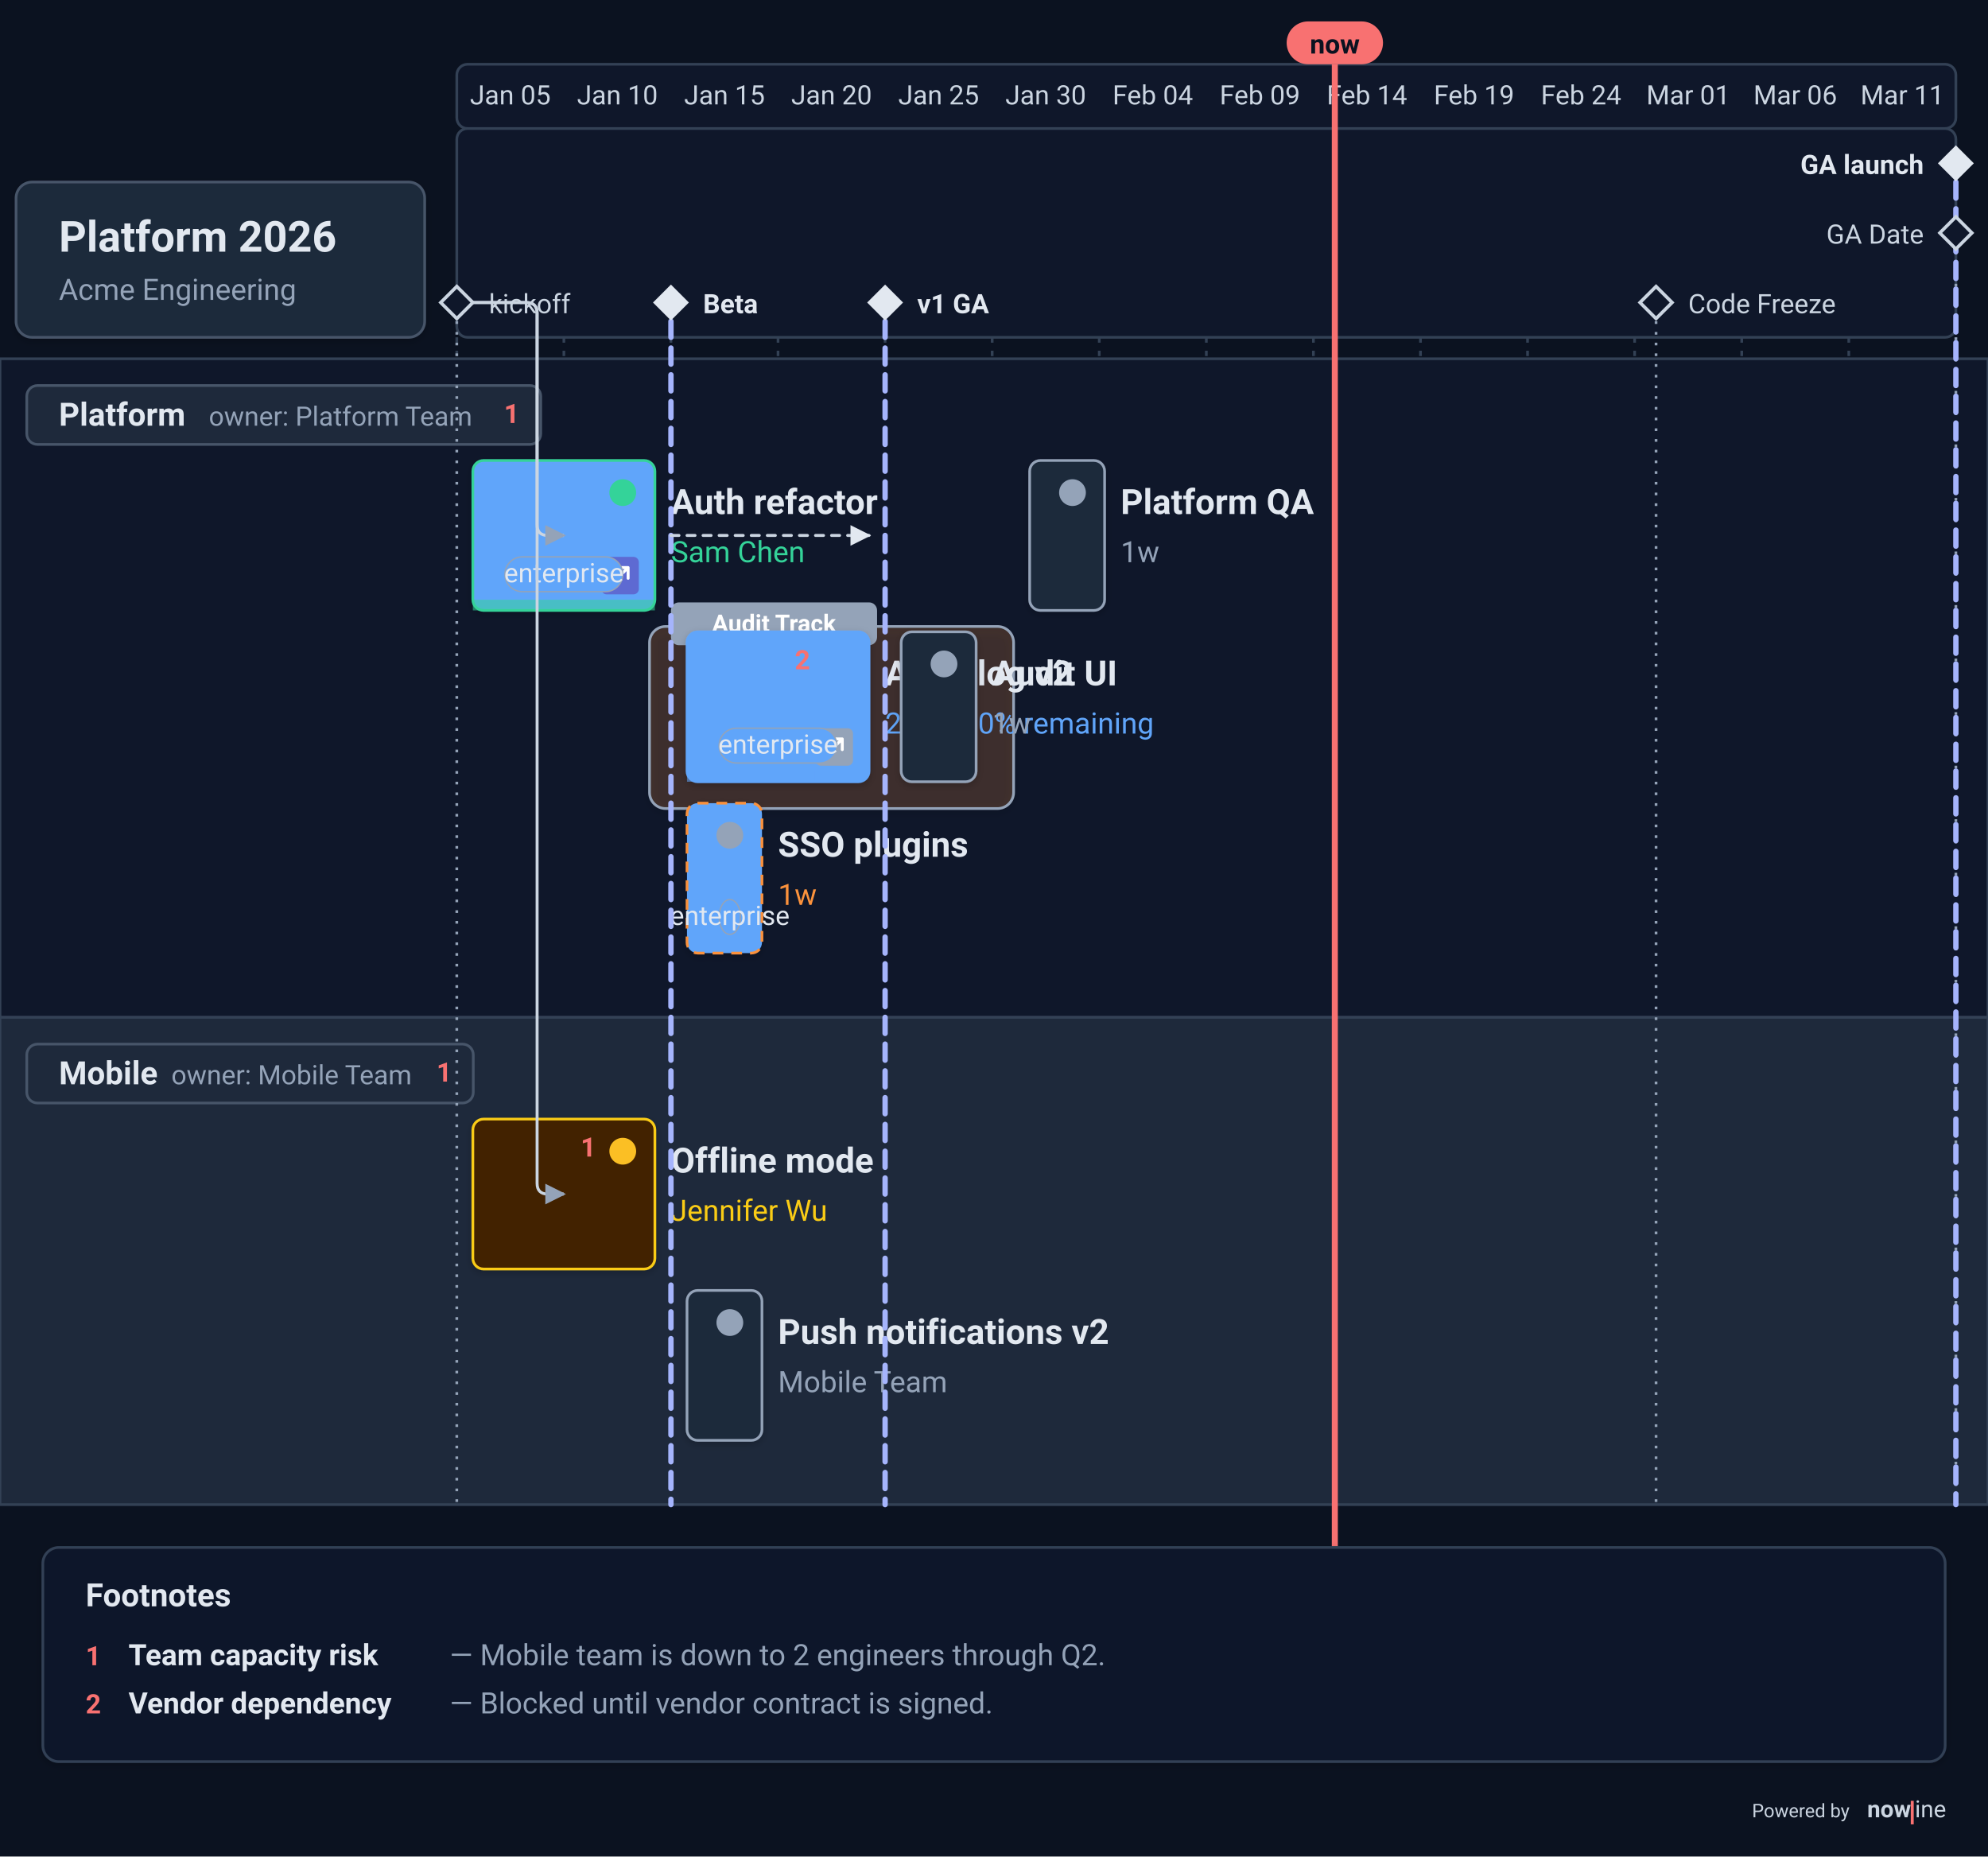
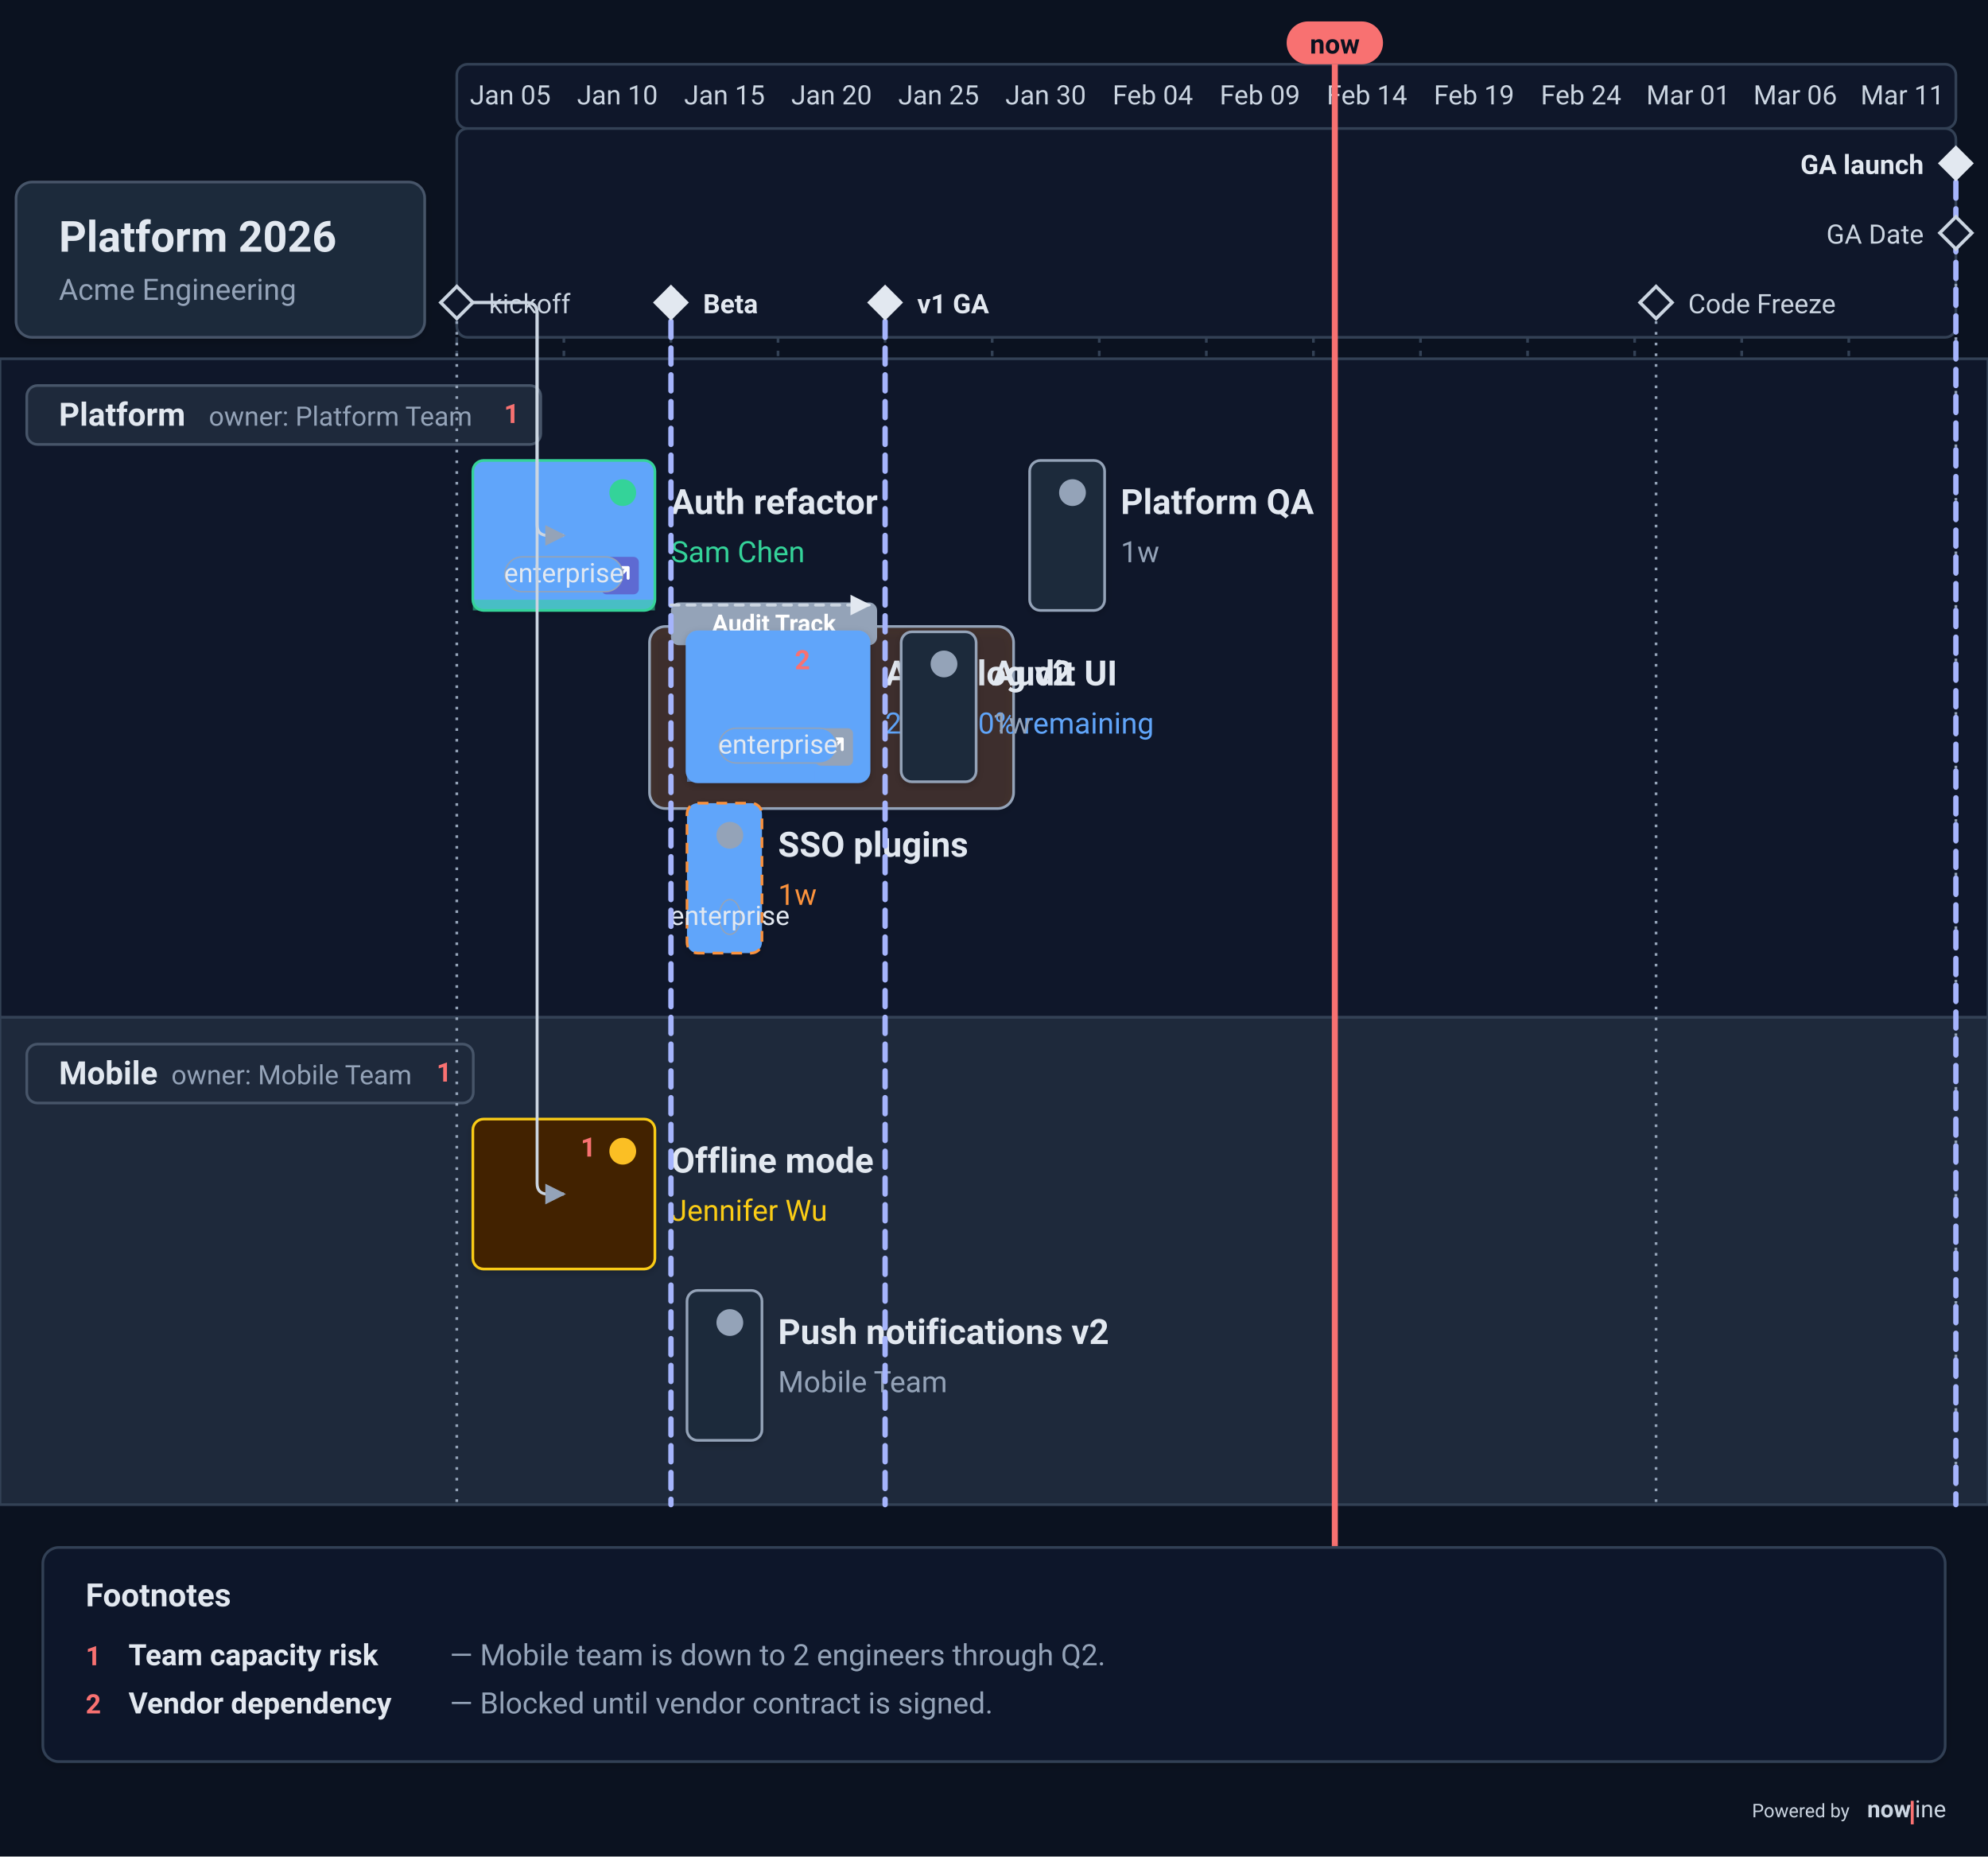
<svg xmlns="http://www.w3.org/2000/svg" data-generator="nowline" data-theme="dark" height="693.44" viewBox="0 0 742.64 693.44" width="742.64">
  <defs>
    <filter height="200%" id="nl-0-root-shadow-subtle" width="200%" x="-50%" y="-50%">
      <feGaussianBlur in="SourceAlpha" stdDeviation="1.5" />
      <feOffset dx="0" dy="1" result="offsetblur" />
      <feComponentTransfer>
        <feFuncA type="linear" slope="0.2" />
      </feComponentTransfer>
      <feMerge>
        <feMergeNode />
        <feMergeNode in="SourceGraphic" />
      </feMerge>
    </filter>
    <filter height="200%" id="nl-0-root-shadow-fuzzy" width="200%" x="-50%" y="-50%">
      <feGaussianBlur in="SourceAlpha" stdDeviation="5" />
      <feOffset dx="0" dy="3" result="offsetblur" />
      <feComponentTransfer>
        <feFuncA type="linear" slope="0.3" />
      </feComponentTransfer>
      <feMerge>
        <feMergeNode />
        <feMergeNode in="SourceGraphic" />
      </feMerge>
    </filter>
    <filter height="200%" id="nl-0-root-shadow-hard" width="200%" x="-50%" y="-50%">
      <feGaussianBlur in="SourceAlpha" stdDeviation="0" />
      <feOffset dx="2" dy="2" result="offsetblur" />
      <feComponentTransfer>
        <feFuncA type="linear" slope="0.45" />
      </feComponentTransfer>
      <feMerge>
        <feMergeNode />
        <feMergeNode in="SourceGraphic" />
      </feMerge>
    </filter>
    <marker id="nl-arrow" viewBox="0 0 10 10" refX="9" refY="5" markerWidth="7" markerHeight="7" orient="auto">
      <path d="M 0 0 L 10 5 L 0 10 z" fill="#94a3b8" />
    </marker>
    <marker id="nl-arrow-light" viewBox="0 0 10 10" refX="9" refY="5" markerWidth="7" markerHeight="7" orient="auto">
      <path d="M 0 0 L 10 5 L 0 10 z" fill="#64748b" />
    </marker>
    <marker id="nl-arrow-dark" viewBox="0 0 10 10" refX="9" refY="5" markerWidth="7" markerHeight="7" orient="auto">
      <path d="M 0 0 L 10 5 L 0 10 z" fill="#e2e8f0" />
    </marker>
  </defs>
  <rect fill="#0b1220" height="693.44" width="742.64" x="0" y="0" />
  <g data-layer="timeline">
    <rect fill="#0f172a" height="24" rx="4" ry="4" stroke="#334155" stroke-width="1" width="560" x="170.64" y="24" />
    <rect fill="#0f172a" height="78" rx="4" ry="4" stroke="#334155" stroke-width="1" width="560" x="170.64" y="48" />
    <text fill="#cbd5e1" font-family="system-ui, -apple-system, &quot;Segoe UI&quot;, Roboto, sans-serif" font-size="10" text-anchor="middle" x="190.64" y="39">Jan 05</text>
    <line stroke="#334155" stroke-dasharray="2 3" stroke-width="1" x1="170.64" x2="170.64" y1="126" y2="562" />
    <text fill="#cbd5e1" font-family="system-ui, -apple-system, &quot;Segoe UI&quot;, Roboto, sans-serif" font-size="10" text-anchor="middle" x="230.64" y="39">Jan 10</text>
    <line stroke="#334155" stroke-dasharray="2 3" stroke-width="1" x1="210.64" x2="210.64" y1="126" y2="562" />
    <text fill="#cbd5e1" font-family="system-ui, -apple-system, &quot;Segoe UI&quot;, Roboto, sans-serif" font-size="10" text-anchor="middle" x="270.64" y="39">Jan 15</text>
    <line stroke="#334155" stroke-dasharray="2 3" stroke-width="1" x1="250.64" x2="250.64" y1="126" y2="562" />
    <text fill="#cbd5e1" font-family="system-ui, -apple-system, &quot;Segoe UI&quot;, Roboto, sans-serif" font-size="10" text-anchor="middle" x="310.64" y="39">Jan 20</text>
    <line stroke="#334155" stroke-dasharray="2 3" stroke-width="1" x1="290.64" x2="290.64" y1="126" y2="562" />
    <text fill="#cbd5e1" font-family="system-ui, -apple-system, &quot;Segoe UI&quot;, Roboto, sans-serif" font-size="10" text-anchor="middle" x="350.64" y="39">Jan 25</text>
    <line stroke="#334155" stroke-dasharray="2 3" stroke-width="1" x1="330.64" x2="330.64" y1="126" y2="562" />
    <text fill="#cbd5e1" font-family="system-ui, -apple-system, &quot;Segoe UI&quot;, Roboto, sans-serif" font-size="10" text-anchor="middle" x="390.64" y="39">Jan 30</text>
    <line stroke="#334155" stroke-dasharray="2 3" stroke-width="1" x1="370.64" x2="370.64" y1="126" y2="562" />
    <text fill="#cbd5e1" font-family="system-ui, -apple-system, &quot;Segoe UI&quot;, Roboto, sans-serif" font-size="10" text-anchor="middle" x="430.64" y="39">Feb 04</text>
    <line stroke="#334155" stroke-dasharray="2 3" stroke-width="1" x1="410.64" x2="410.64" y1="126" y2="562" />
    <text fill="#cbd5e1" font-family="system-ui, -apple-system, &quot;Segoe UI&quot;, Roboto, sans-serif" font-size="10" text-anchor="middle" x="470.64" y="39">Feb 09</text>
    <line stroke="#334155" stroke-dasharray="2 3" stroke-width="1" x1="450.64" x2="450.64" y1="126" y2="562" />
    <text fill="#cbd5e1" font-family="system-ui, -apple-system, &quot;Segoe UI&quot;, Roboto, sans-serif" font-size="10" text-anchor="middle" x="510.64" y="39">Feb 14</text>
    <line stroke="#334155" stroke-dasharray="2 3" stroke-width="1" x1="490.64" x2="490.64" y1="126" y2="562" />
    <text fill="#cbd5e1" font-family="system-ui, -apple-system, &quot;Segoe UI&quot;, Roboto, sans-serif" font-size="10" text-anchor="middle" x="550.64" y="39">Feb 19</text>
    <line stroke="#334155" stroke-dasharray="2 3" stroke-width="1" x1="530.64" x2="530.64" y1="126" y2="562" />
    <text fill="#cbd5e1" font-family="system-ui, -apple-system, &quot;Segoe UI&quot;, Roboto, sans-serif" font-size="10" text-anchor="middle" x="590.64" y="39">Feb 24</text>
    <line stroke="#334155" stroke-dasharray="2 3" stroke-width="1" x1="570.64" x2="570.64" y1="126" y2="562" />
    <text fill="#cbd5e1" font-family="system-ui, -apple-system, &quot;Segoe UI&quot;, Roboto, sans-serif" font-size="10" text-anchor="middle" x="630.64" y="39">Mar 01</text>
    <line stroke="#334155" stroke-dasharray="2 3" stroke-width="1" x1="610.64" x2="610.64" y1="126" y2="562" />
    <text fill="#cbd5e1" font-family="system-ui, -apple-system, &quot;Segoe UI&quot;, Roboto, sans-serif" font-size="10" text-anchor="middle" x="670.64" y="39">Mar 06</text>
    <line stroke="#334155" stroke-dasharray="2 3" stroke-width="1" x1="650.64" x2="650.64" y1="126" y2="562" />
    <text fill="#cbd5e1" font-family="system-ui, -apple-system, &quot;Segoe UI&quot;, Roboto, sans-serif" font-size="10" text-anchor="middle" x="710.64" y="39">Mar 11</text>
    <line stroke="#334155" stroke-dasharray="2 3" stroke-width="1" x1="690.64" x2="690.64" y1="126" y2="562" />
    <line stroke="#334155" stroke-dasharray="2 3" stroke-width="1" x1="730.64" x2="730.64" y1="126" y2="562" />
  </g>
  <g data-id="platform" data-layer="swimlane">
    <rect fill="#0f172a" height="246" stroke="#334155" stroke-width="1" width="742.64" x="0" y="134" />
    <rect fill="#1e293b" height="22" rx="4" ry="4" stroke="#475569" stroke-width="1" width="192" x="10" y="144" />
    <text fill="#e2e8f0" font-family="system-ui, -apple-system, &quot;Segoe UI&quot;, Roboto, sans-serif" font-size="12" font-weight="600" x="22" y="159">Platform</text>
    <text fill="#94a3b8" font-family="system-ui, -apple-system, &quot;Segoe UI&quot;, Roboto, sans-serif" font-size="10" x="78" y="159">owner: Platform Team</text>
    <text fill="#f87171" font-family="system-ui, -apple-system, &quot;Segoe UI&quot;, Roboto, sans-serif" font-size="10" font-weight="700" text-anchor="end" x="194" y="158">1</text>
    <g data-id="auth-refactor" data-layer="item">
      <rect fill="#60a5fa" filter="url(#nl-0-root-shadow-subtle)" height="56" rx="4" ry="4" stroke="#34d399" stroke-width="1" width="68" x="176.64" y="172" />
      <rect fill="#34d399" height="4" opacity="0.55" width="68" x="176.64" y="224" />
      <circle cx="232.64" cy="184" fill="#34d399" r="5" />
      <text fill="#e2e8f0" font-family="system-ui, -apple-system, &quot;Segoe UI&quot;, Roboto, sans-serif" font-size="13" font-weight="600" x="250.64" y="192">Auth refactor</text>
      <text fill="#34d399" font-family="system-ui, -apple-system, &quot;Segoe UI&quot;, Roboto, sans-serif" font-size="11" x="250.64" y="210">Sam Chen</text>
      <a href="https://linear.app/acme/issue/ENG-123" rel="noopener" target="_blank">
        <rect fill="#5e6ad2" height="14" rx="2" ry="2" width="14" x="224.64" y="208" />
        <path d="M228.64 218 L234.64 212 M230.64 212 H234.64 V216" fill="none" stroke="#ffffff" stroke-linecap="round" stroke-linejoin="round" stroke-width="1.1" />
      </a>
      <rect fill="#60a5fa" height="13" rx="6.5" ry="6.5" stroke="#94a3b8" stroke-width="0.5" width="44" x="188.64" y="208" />
      <text fill="#e2e8f0" font-family="system-ui, -apple-system, &quot;Segoe UI&quot;, Roboto, sans-serif" font-size="10" font-style="normal" font-weight="400" text-anchor="middle" x="210.64" y="217.5">enterprise</text>
    </g>
    <g data-layer="parallel">
      <g data-id="audit-track" data-layer="group">
        <rect fill="#fb923c" fill-opacity="0.18" filter="url(#nl-0-root-shadow-subtle)" height="68" rx="6" ry="6" stroke="#94a3b8" stroke-width="1" width="136" x="242.64" y="234" />
        <rect fill="#94a3b8" height="16" rx="3" ry="3" width="77" x="250.64" y="225" />
        <text fill="#ffffff" font-family="system-ui, -apple-system, &quot;Segoe UI&quot;, Roboto, sans-serif" font-size="9" font-weight="600" text-anchor="middle" x="289.14" y="236">Audit Track</text>
        <g data-id="audit-log" data-layer="item">
          <rect fill="#60a5fa" filter="url(#nl-0-root-shadow-subtle)" height="56" rx="4" ry="4" stroke="#60a5fa" stroke-width="1" width="68" x="256.64" y="236" />
          <rect fill="#60a5fa" height="4" opacity="0.55" width="47.6" x="256.64" y="288" />
          <circle cx="312.64" cy="248" fill="#60a5fa" r="5" />
          <text fill="#e2e8f0" font-family="system-ui, -apple-system, &quot;Segoe UI&quot;, Roboto, sans-serif" font-size="13" font-weight="600" x="330.64" y="256">Audit log v2</text>
          <text fill="#60a5fa" font-family="system-ui, -apple-system, &quot;Segoe UI&quot;, Roboto, sans-serif" font-size="11" x="330.64" y="274">2w — 30% remaining</text>
          <text fill="#f87171" font-family="system-ui, -apple-system, &quot;Segoe UI&quot;, Roboto, sans-serif" font-size="10" font-weight="700" text-anchor="end" x="302.64" y="250">2</text>
          <a href="https://wiki.acme.com/audit" rel="noopener" target="_blank">
            <rect fill="#94a3b8" height="14" rx="2" ry="2" width="14" x="304.64" y="272" />
            <path d="M308.64 282 L314.64 276 M310.64 276 H314.64 V280" fill="none" stroke="#ffffff" stroke-linecap="round" stroke-linejoin="round" stroke-width="1.1" />
          </a>
          <rect fill="#60a5fa" height="13" rx="6.5" ry="6.5" stroke="#94a3b8" stroke-width="0.5" width="44" x="268.64" y="272" />
          <text fill="#e2e8f0" font-family="system-ui, -apple-system, &quot;Segoe UI&quot;, Roboto, sans-serif" font-size="10" font-style="normal" font-weight="400" text-anchor="middle" x="290.64" y="281.5">enterprise</text>
        </g>
        <g data-id="audit-ui" data-layer="item">
          <rect fill="#1e293b" filter="url(#nl-0-root-shadow-subtle)" height="56" rx="4" ry="4" stroke="#94a3b8" stroke-width="1" width="28" x="336.64" y="236" />
          <circle cx="352.64" cy="248" fill="#94a3b8" r="5" />
          <text fill="#e2e8f0" font-family="system-ui, -apple-system, &quot;Segoe UI&quot;, Roboto, sans-serif" font-size="13" font-weight="600" x="370.64" y="256">Audit UI</text>
          <text fill="#94a3b8" font-family="system-ui, -apple-system, &quot;Segoe UI&quot;, Roboto, sans-serif" font-size="11" x="370.64" y="274">1w</text>
        </g>
      </g>
      <g data-id="sso" data-layer="item">
        <rect fill="#60a5fa" filter="url(#nl-0-root-shadow-subtle)" height="56" rx="4" ry="4" stroke="#fb923c" stroke-dasharray="4 3" stroke-width="1" width="28" x="256.64" y="300" />
        <circle cx="272.64" cy="312" fill="#94a3b8" r="5" />
        <text fill="#e2e8f0" font-family="system-ui, -apple-system, &quot;Segoe UI&quot;, Roboto, sans-serif" font-size="13" font-weight="600" x="290.64" y="320">SSO plugins</text>
        <text fill="#fb923c" font-family="system-ui, -apple-system, &quot;Segoe UI&quot;, Roboto, sans-serif" font-size="11" x="290.64" y="338">1w</text>
        <rect fill="#60a5fa" height="13" rx="6.5" ry="6.5" stroke="#94a3b8" stroke-width="0.5" width="8" x="268.64" y="336" />
        <text fill="#e2e8f0" font-family="system-ui, -apple-system, &quot;Segoe UI&quot;, Roboto, sans-serif" font-size="10" font-style="normal" font-weight="400" text-anchor="middle" x="272.64" y="345.5">enterprise</text>
      </g>
    </g>
    <g data-id="platform-qa" data-layer="item">
      <rect fill="#1e293b" filter="url(#nl-0-root-shadow-subtle)" height="56" rx="4" ry="4" stroke="#94a3b8" stroke-width="1" width="28" x="384.64" y="172" />
      <circle cx="400.64" cy="184" fill="#94a3b8" r="5" />
      <text fill="#e2e8f0" font-family="system-ui, -apple-system, &quot;Segoe UI&quot;, Roboto, sans-serif" font-size="13" font-weight="600" x="418.64" y="192">Platform QA</text>
      <text fill="#94a3b8" font-family="system-ui, -apple-system, &quot;Segoe UI&quot;, Roboto, sans-serif" font-size="11" x="418.64" y="210">1w</text>
    </g>
  </g>
  <g data-id="mobile" data-layer="swimlane">
    <rect fill="#1e293b" height="182" stroke="#334155" stroke-width="1" width="742.64" x="0" y="380" />
    <rect fill="#1e293b" height="22" rx="4" ry="4" stroke="#475569" stroke-width="1" width="166.8" x="10" y="390" />
    <text fill="#e2e8f0" font-family="system-ui, -apple-system, &quot;Segoe UI&quot;, Roboto, sans-serif" font-size="12" font-weight="600" x="22" y="405">Mobile</text>
    <text fill="#94a3b8" font-family="system-ui, -apple-system, &quot;Segoe UI&quot;, Roboto, sans-serif" font-size="10" x="64" y="405">owner: Mobile Team</text>
    <text fill="#f87171" font-family="system-ui, -apple-system, &quot;Segoe UI&quot;, Roboto, sans-serif" font-size="10" font-weight="700" text-anchor="end" x="168.8" y="404">1</text>
    <g data-id="offline" data-layer="item">
      <rect fill="#422006" filter="url(#nl-0-root-shadow-subtle)" height="56" rx="4" ry="4" stroke="#facc15" stroke-width="1" width="68" x="176.64" y="418" />
      <circle cx="232.64" cy="430" fill="#fbbf24" r="5" />
      <text fill="#e2e8f0" font-family="system-ui, -apple-system, &quot;Segoe UI&quot;, Roboto, sans-serif" font-size="13" font-weight="600" x="250.64" y="438">Offline mode</text>
      <text fill="#facc15" font-family="system-ui, -apple-system, &quot;Segoe UI&quot;, Roboto, sans-serif" font-size="11" x="250.64" y="456">Jennifer Wu</text>
      <text fill="#f87171" font-family="system-ui, -apple-system, &quot;Segoe UI&quot;, Roboto, sans-serif" font-size="10" font-weight="700" text-anchor="end" x="222.64" y="432">1</text>
    </g>
    <g data-id="push-v2" data-layer="item">
      <rect fill="#1e293b" filter="url(#nl-0-root-shadow-subtle)" height="56" rx="4" ry="4" stroke="#94a3b8" stroke-width="1" width="28" x="256.64" y="482" />
      <circle cx="272.64" cy="494" fill="#94a3b8" r="5" />
      <text fill="#e2e8f0" font-family="system-ui, -apple-system, &quot;Segoe UI&quot;, Roboto, sans-serif" font-size="13" font-weight="600" x="290.64" y="502">Push notifications v2</text>
      <text fill="#94a3b8" font-family="system-ui, -apple-system, &quot;Segoe UI&quot;, Roboto, sans-serif" font-size="11" x="290.64" y="520">Mobile Team</text>
    </g>
  </g>
  <path d="M170.64 113 L196.64 113 Q200.64 113 200.64 117 L200.64 196 Q200.64 200 204.64 200 L210.64 200" fill="none" marker-end="url(#nl-arrow)" stroke="#cbd5e1" stroke-linejoin="round" stroke-width="1.1" />
  <path d="M170.64 113 L196.64 113 Q200.64 113 200.64 117 L200.64 442 Q200.64 446 204.64 446 L210.64 446" fill="none" marker-end="url(#nl-arrow)" stroke="#cbd5e1" stroke-linejoin="round" stroke-width="1.1" />
  <line stroke="#94a3b8" stroke-dasharray="1 3" stroke-width="1" x1="170.64" x2="170.64" y1="120" y2="562" />
  <line stroke="#94a3b8" stroke-dasharray="1 3" stroke-width="1" x1="618.64" x2="618.64" y1="120" y2="562" />
  <line stroke="#94a3b8" stroke-dasharray="1 3" stroke-width="1" x1="730.64" x2="730.64" y1="94" y2="562" />
  <line stroke="#a5b4fc" stroke-dasharray="6 4" stroke-linecap="round" stroke-width="2" x1="250.64" x2="250.64" y1="120" y2="562" />
  <line stroke="#a5b4fc" stroke-dasharray="6 4" stroke-linecap="round" stroke-width="2" x1="330.64" x2="330.64" y1="120" y2="562" />
-   <path d="M250.64 200 H324.64" fill="none" marker-end="url(#nl-arrow-dark)" stroke="#cbd5e1" stroke-dasharray="3 3" stroke-linecap="round" stroke-width="1.1" />
+   <path d="M250.64 226 H324.64" fill="none" marker-end="url(#nl-arrow-dark)" stroke="#cbd5e1" stroke-dasharray="3 3" stroke-linecap="round" stroke-width="1.1" />
  <line stroke="#a5b4fc" stroke-dasharray="6 4" stroke-linecap="round" stroke-width="2" x1="730.64" x2="730.64" y1="68" y2="562" />
  <g data-id="kickoff" data-layer="anchor">
    <path d="M170.64 107 L176.64 113 L170.64 119 L164.64 113 Z" fill="#0f172a" stroke="#cbd5e1" stroke-width="1.25" />
    <text fill="#cbd5e1" font-family="system-ui, -apple-system, &quot;Segoe UI&quot;, Roboto, sans-serif" font-size="10" x="182.64" y="117">kickoff</text>
  </g>
  <g data-id="code-freeze" data-layer="anchor">
    <path d="M618.64 107 L624.64 113 L618.64 119 L612.64 113 Z" fill="#0f172a" stroke="#cbd5e1" stroke-width="1.25" />
    <text fill="#cbd5e1" font-family="system-ui, -apple-system, &quot;Segoe UI&quot;, Roboto, sans-serif" font-size="10" x="630.64" y="117">Code Freeze</text>
  </g>
  <g data-id="ga-date" data-layer="anchor">
    <path d="M730.64 81 L736.64 87 L730.64 93 L724.64 87 Z" fill="#0f172a" stroke="#cbd5e1" stroke-width="1.25" />
    <text fill="#cbd5e1" font-family="system-ui, -apple-system, &quot;Segoe UI&quot;, Roboto, sans-serif" font-size="10" text-anchor="end" x="718.64" y="91">GA Date</text>
  </g>
  <g data-id="beta" data-layer="milestone">
    <path d="M250.64 107 L256.64 113 L250.64 119 L244.64 113 Z" fill="#e2e8f0" stroke="#e2e8f0" stroke-width="1" />
    <text fill="#e2e8f0" font-family="system-ui, -apple-system, &quot;Segoe UI&quot;, Roboto, sans-serif" font-size="10" font-weight="600" x="262.64" y="117">Beta</text>
  </g>
  <g data-id="v1-ga" data-layer="milestone">
    <path d="M330.64 107 L336.64 113 L330.64 119 L324.64 113 Z" fill="#e2e8f0" stroke="#e2e8f0" stroke-width="1" />
    <text fill="#e2e8f0" font-family="system-ui, -apple-system, &quot;Segoe UI&quot;, Roboto, sans-serif" font-size="10" font-weight="600" x="342.64" y="117">v1 GA</text>
  </g>
  <g data-id="ga-launch" data-layer="milestone">
    <path d="M730.64 55 L736.64 61 L730.64 67 L724.64 61 Z" fill="#e2e8f0" stroke="#e2e8f0" stroke-width="1" />
    <text fill="#e2e8f0" font-family="system-ui, -apple-system, &quot;Segoe UI&quot;, Roboto, sans-serif" font-size="10" font-weight="600" text-anchor="end" x="718.64" y="65">GA launch</text>
  </g>
  <g data-layer="nowline">
    <line stroke="#f87171" stroke-width="2.25" x1="498.64" x2="498.64" y1="24" y2="658" />
    <rect fill="#f87171" height="16" rx="8" ry="8" width="36" x="480.64" y="8" />
    <text fill="#0b1220" font-family="system-ui, -apple-system, &quot;Segoe UI&quot;, Roboto, sans-serif" font-size="10" font-weight="700" text-anchor="middle" x="498.64" y="20">now</text>
  </g>
  <g data-layer="footnotes">
    <rect fill="#0f172a" filter="url(#nl-0-root-shadow-subtle)" height="80" rx="6" ry="6" stroke="#334155" stroke-width="1" width="710.64" x="16" y="578" />
    <text fill="#e2e8f0" font-family="system-ui, -apple-system, &quot;Segoe UI&quot;, Roboto, sans-serif" font-size="12" font-weight="700" x="32" y="600">Footnotes</text>
    <text fill="#f87171" font-family="system-ui, -apple-system, &quot;Segoe UI&quot;, Roboto, sans-serif" font-size="10" font-weight="700" x="32" y="622">1</text>
    <text fill="#e2e8f0" font-family="system-ui, -apple-system, &quot;Segoe UI&quot;, Roboto, sans-serif" font-size="11" font-weight="600" x="48" y="622">Team capacity risk</text>
    <text fill="#94a3b8" font-family="system-ui, -apple-system, &quot;Segoe UI&quot;, Roboto, sans-serif" font-size="11" x="168" y="622">— Mobile team is down to 2 engineers through Q2.</text>
    <text fill="#f87171" font-family="system-ui, -apple-system, &quot;Segoe UI&quot;, Roboto, sans-serif" font-size="10" font-weight="700" x="32" y="640">2</text>
    <text fill="#e2e8f0" font-family="system-ui, -apple-system, &quot;Segoe UI&quot;, Roboto, sans-serif" font-size="11" font-weight="600" x="48" y="640">Vendor dependency</text>
    <text fill="#94a3b8" font-family="system-ui, -apple-system, &quot;Segoe UI&quot;, Roboto, sans-serif" font-size="11" x="168" y="640">— Blocked until vendor contract is signed.</text>
  </g>
  <g data-id="nl-0-root-header" data-layer="header">
    <rect fill="#1e293b" filter="url(#nl-0-root-shadow-subtle)" height="58" rx="6" ry="6" stroke="#475569" stroke-width="1" width="152.64" x="6" y="68" />
    <text fill="#e2e8f0" font-family="system-ui, -apple-system, &quot;Segoe UI&quot;, Roboto, sans-serif" font-size="16" font-weight="600" x="22" y="94">Platform 2026</text>
    <text fill="#94a3b8" font-family="system-ui, -apple-system, &quot;Segoe UI&quot;, Roboto, sans-serif" font-size="11" x="22" y="112">Acme Engineering</text>
  </g>
  <a aria-label="Powered by nowline" href="https://nowline.io" rel="noopener" target="_blank">
    <g data-layer="attribution">
      <g transform="translate(654.48 670) scale(0.22)">
        <text fill="#cbd5e1" font-family="system-ui, -apple-system, &quot;Segoe UI&quot;, Roboto, sans-serif" font-size="32" font-weight="400" x="0" y="40">Powered by</text>
        <text fill="#cbd5e1" font-family="system-ui, -apple-system, &quot;Segoe UI&quot;, Roboto, sans-serif" font-size="40" font-weight="700" x="195.6" y="40">now</text>
        <rect fill="#f87171" height="40" width="5" x="269.6" y="12" />
        <text fill="#cbd5e1" font-family="system-ui, -apple-system, &quot;Segoe UI&quot;, Roboto, sans-serif" font-size="40" font-weight="400" x="276.6" y="40">ine</text>
      </g>
    </g>
  </a>
</svg>
